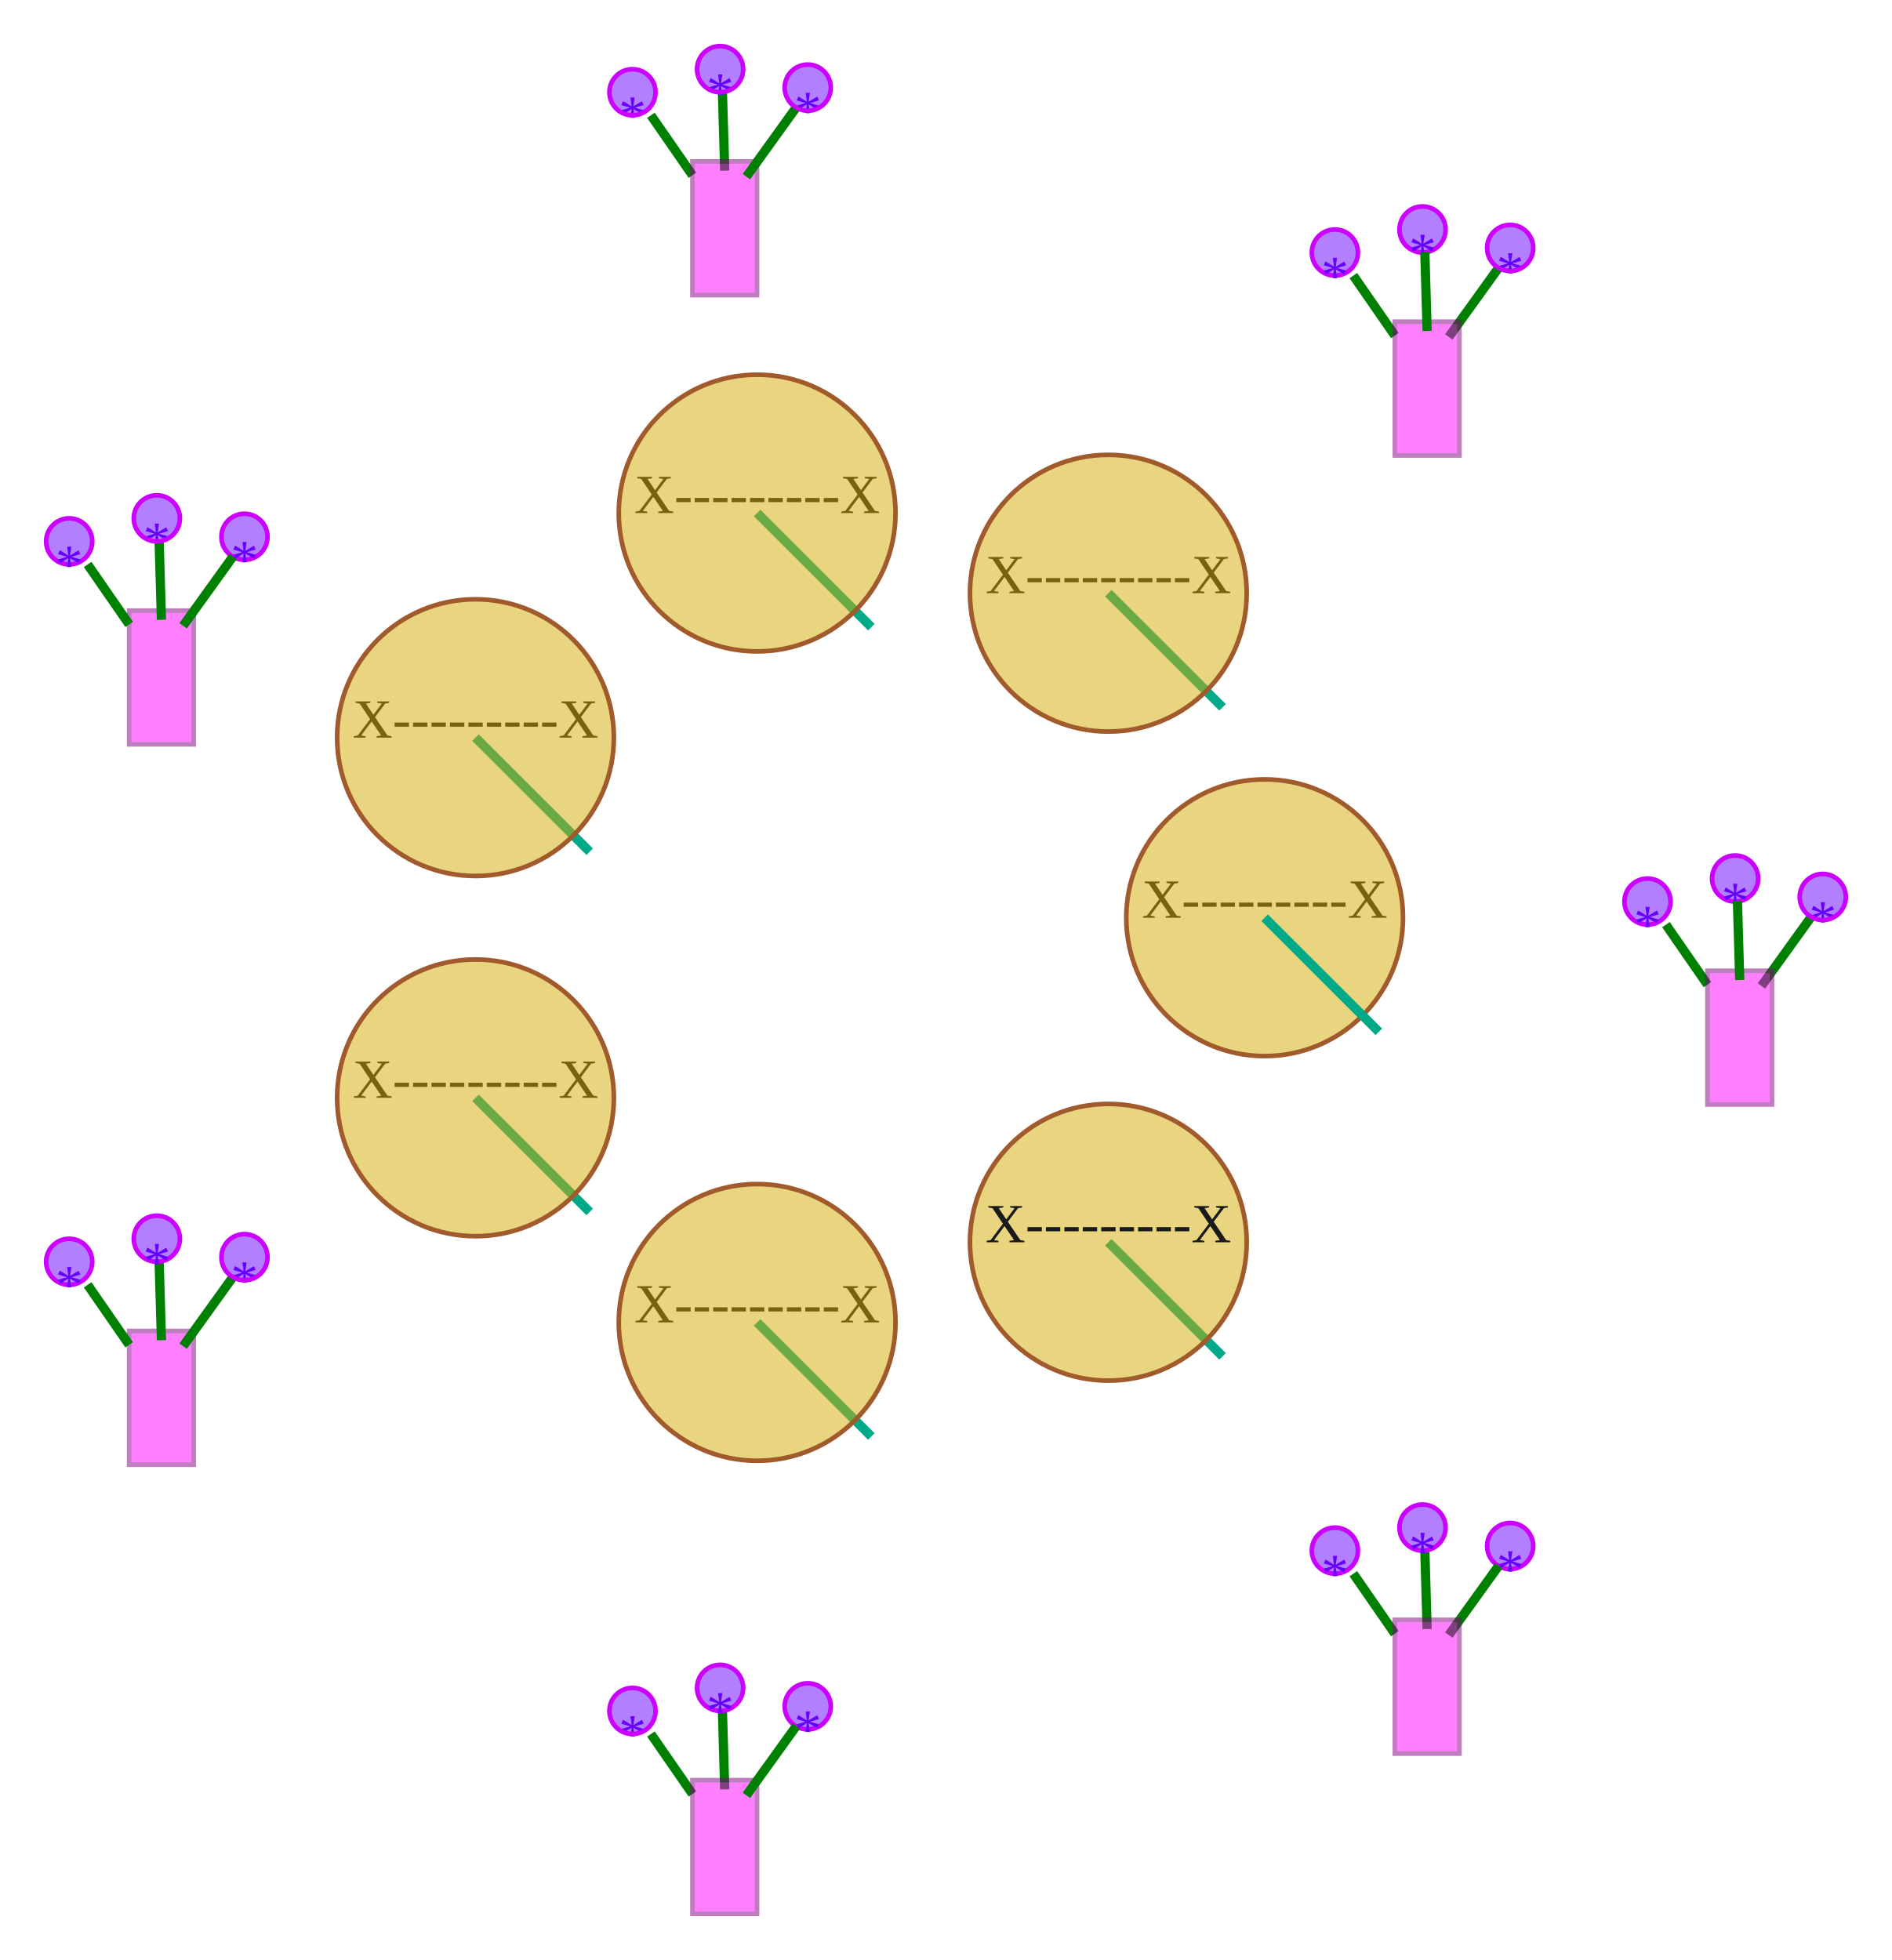
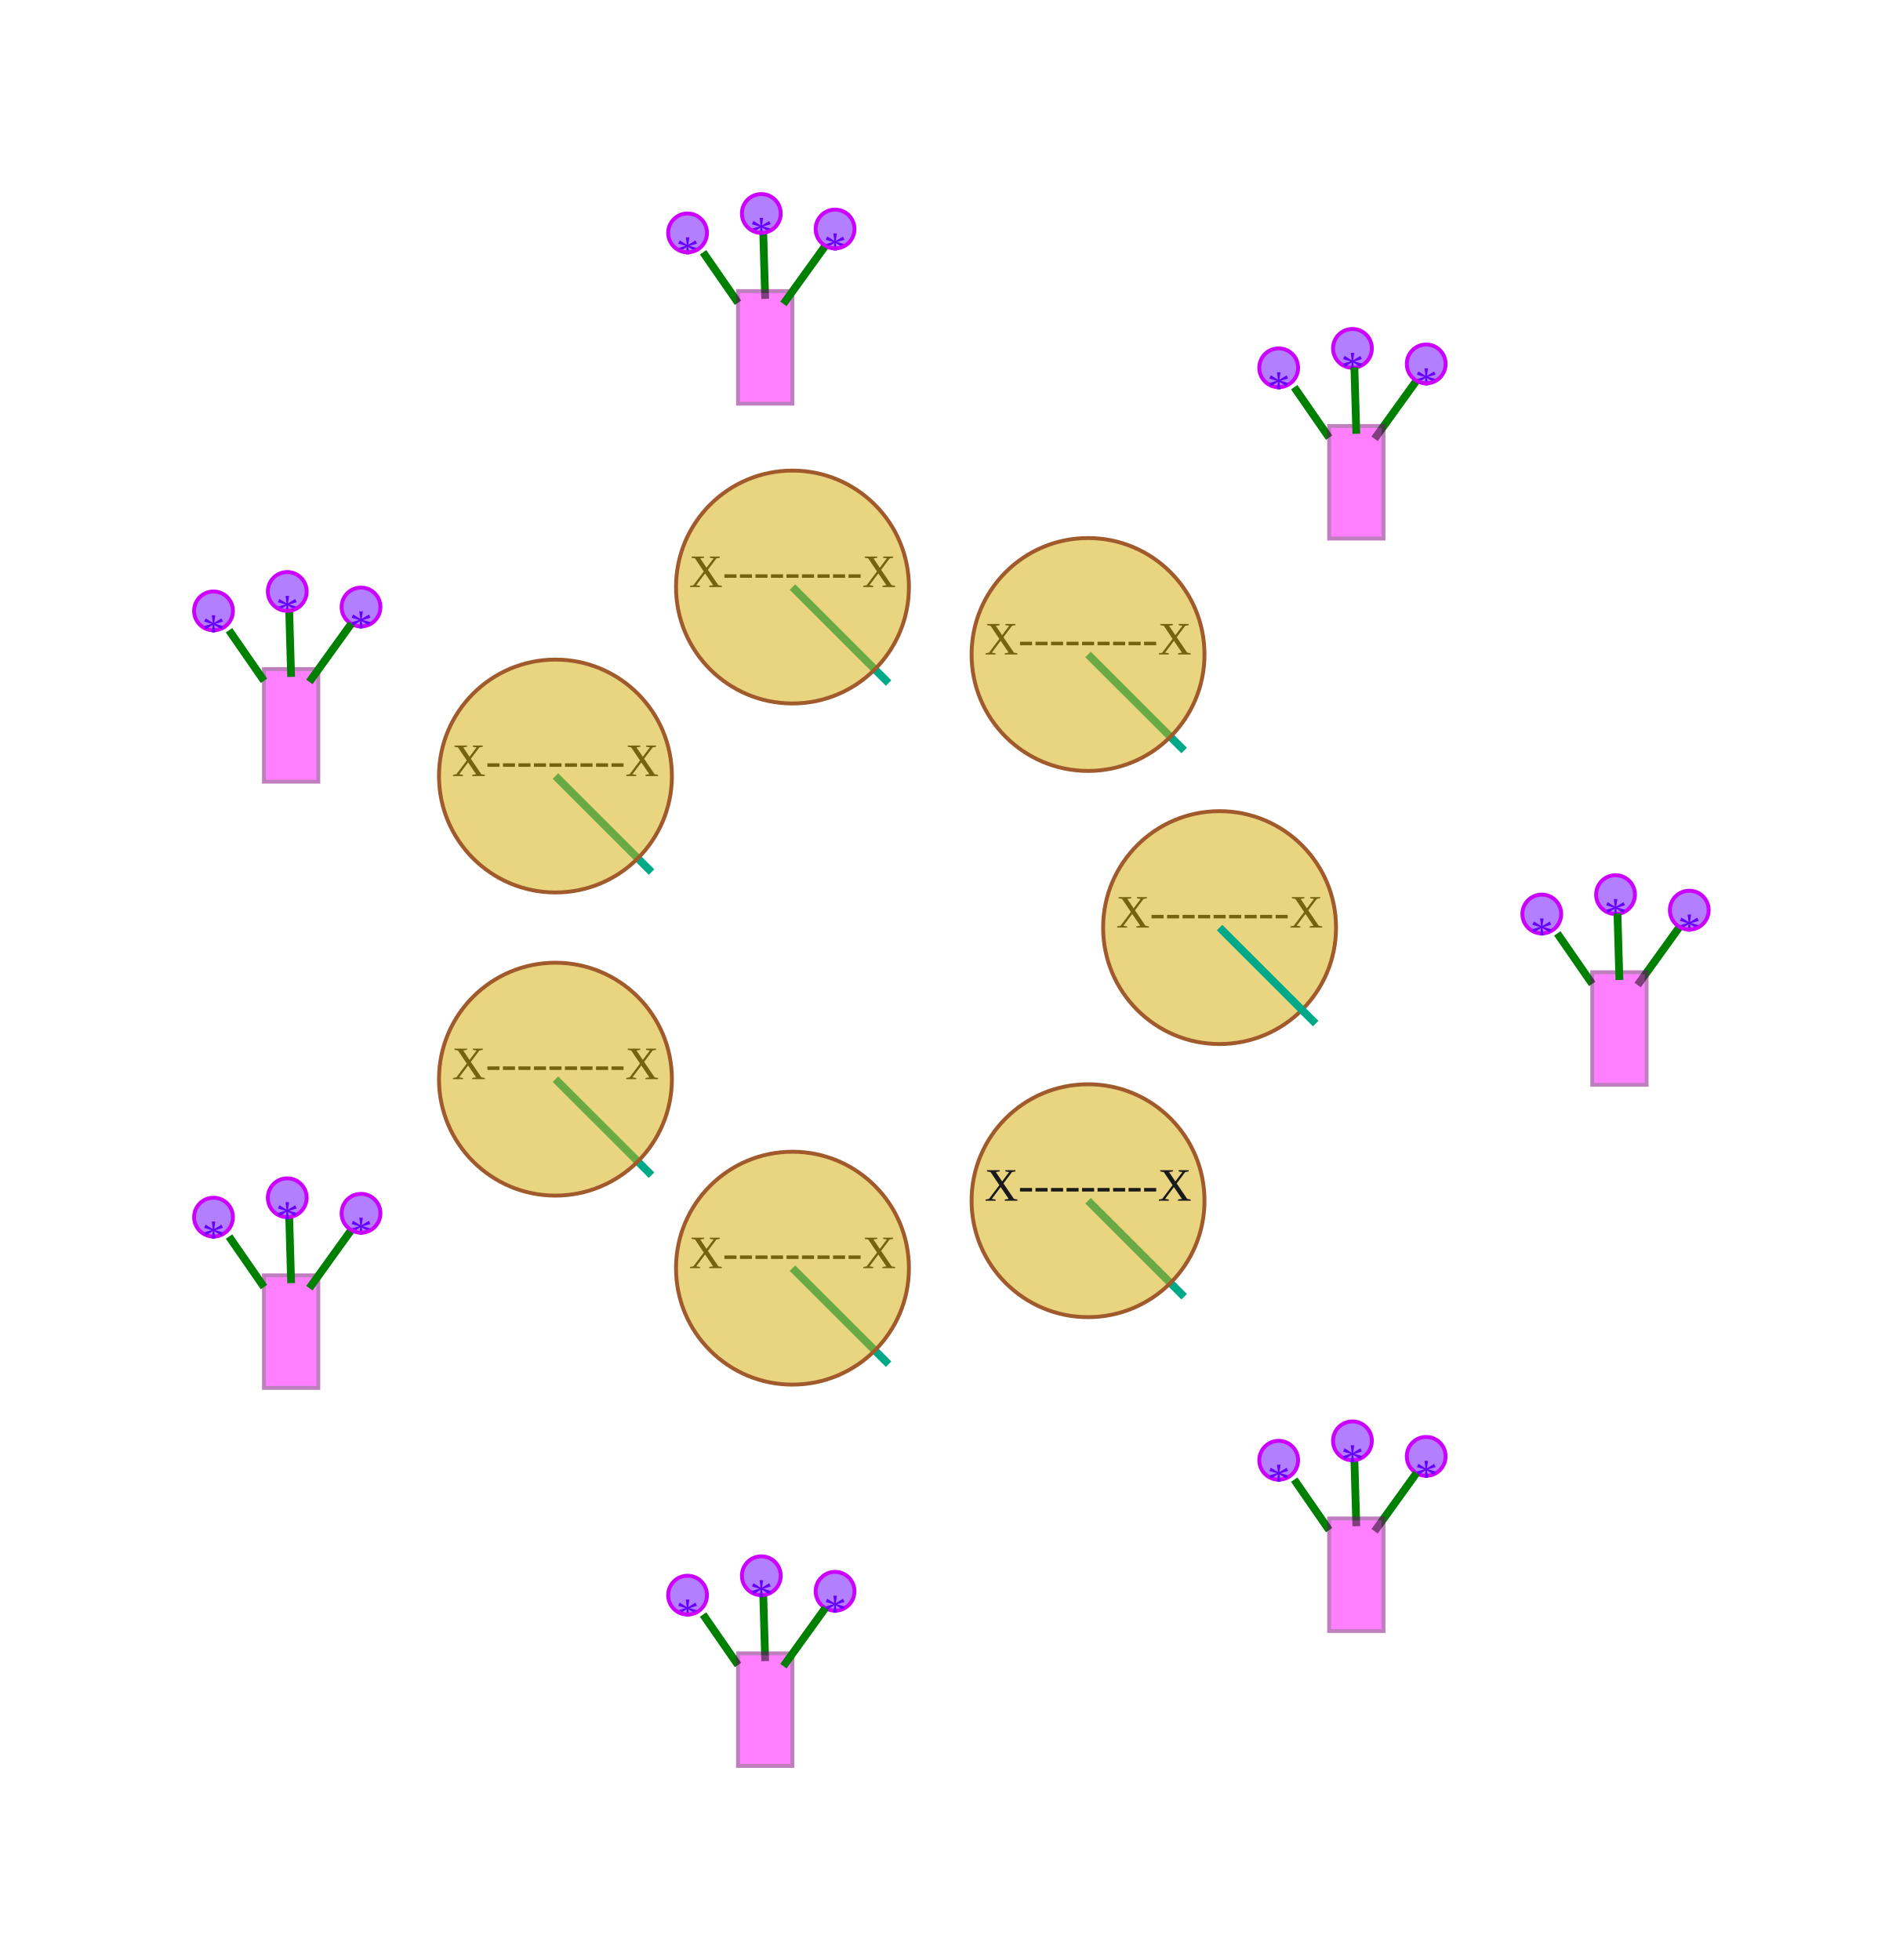
- <svg xmlns="http://www.w3.org/2000/svg" version="1.1" viewBox="27.826 14.513 410.174 424.974">
+ <svg xmlns="http://www.w3.org/2000/svg" version="1.1" viewBox="-12.174 -25.487 490.174 504.974">
  <text id="64" x="202.946" y="42.513" text-anchor="middle" fill="#6600ff"> * </text>
  <text id="44" x="80.826" y="296.099" text-anchor="middle" fill="#6600ff"> * </text>
  <line id="17" x1="336.728" y1="350.63" x2="337.228" y2="367.73" stroke="#008000" stroke-width="2" />
  <line id="26" x1="168.946" y1="390.487" x2="177.946" y2="403.487" stroke="#008000" stroke-width="2" />
  <rect id="35" x="55.826" y="303.099" width="14" height="29" stroke="#800080" fill="#FF00FF" opacity="0.5" />
  <line id="8" x1="420.5" y1="213.3" x2="409.7" y2="228.3" stroke="#008000" stroke-width="2" />
  <line id="57" x1="184.446" y1="34.413" x2="184.946" y2="51.513" stroke="#008000" stroke-width="2" />
  <text id="32" x="164.946" y="394.487" text-anchor="middle" fill="#6600ff"> * </text>
  <line id="56" x1="168.946" y1="39.513" x2="177.946" y2="52.513" stroke="#008000" stroke-width="2" />
  <line id="86" x1="130.913" y1="174.45" x2="155.671" y2="199.189" stroke="#00aa88" stroke-width="2" />
  <line id="27" x1="184.446" y1="385.387" x2="184.946" y2="402.487" stroke="#008000" stroke-width="2" />
  <line id="38" x1="78.326" y1="291.399" x2="67.526" y2="306.399" stroke="#008000" stroke-width="2" />
  <circle id="39" cx="42.826" cy="288.099" r="5" stroke="#cc00ff" fill="#6600ff" fill-opacity="0.5" />
  <line id="83" x1="268.114" y1="283.865" x2="292.873" y2="308.604" stroke="#00aa88" stroke-width="2" />
  <text id="94" x="191.973" y="125.756" text-anchor="middle" fill="#1a1a1a"> X---------X </text>
  <circle id="21" cx="355.228" cy="349.73" r="5" stroke="#cc00ff" fill="#6600ff" fill-opacity="0.5" />
  <text id="91" x="191.973" y="301.244" text-anchor="middle" fill="#1a1a1a"> X---------X </text>
  <line id="68" x1="352.728" y1="72.57" x2="341.928" y2="87.57" stroke="#008000" stroke-width="2" />
  <line id="84" x1="191.973" y1="301.244" x2="216.732" y2="325.982" stroke="#00aa88" stroke-width="2" />
  <text id="63" x="183.946" y="38.513" text-anchor="middle" fill="#6600ff"> * </text>
  <line id="36" x1="46.826" y1="293.099" x2="55.826" y2="306.099" stroke="#008000" stroke-width="2" />
  <line id="6" x1="389" y1="215" x2="398" y2="228" stroke="#008000" stroke-width="2" />
  <circle id="60" cx="183.946" cy="29.513" r="5" stroke="#cc00ff" fill="#6600ff" fill-opacity="0.5" />
  <text id="62" x="164.946" y="43.513" text-anchor="middle" fill="#6600ff"> * </text>
  <text id="89" x="302" y="213.5" text-anchor="middle" fill="#1a1a1a"> X---------X </text>
  <rect id="55" x="177.946" y="49.513" width="14" height="29" stroke="#800080" fill="#FF00FF" opacity="0.5" />
  <circle id="59" cx="164.946" cy="34.513" r="5" stroke="#cc00ff" fill="#6600ff" fill-opacity="0.5" />
  <circle id="49" cx="42.826" cy="131.901" r="5" stroke="#cc00ff" fill="#6600ff" fill-opacity="0.5" />
  <rect id="45" x="55.826" y="146.901" width="14" height="29" stroke="#800080" fill="#FF00FF" opacity="0.5" />
  <circle id="30" cx="183.946" cy="380.487" r="5" stroke="#cc00ff" fill="#6600ff" fill-opacity="0.5" />
  <circle id="69" cx="317.228" cy="69.27" r="5" stroke="#cc00ff" fill="#6600ff" fill-opacity="0.5" />
  <text id="53" x="61.826" y="135.901" text-anchor="middle" fill="#6600ff"> * </text>
  <circle id="75" cx="302" cy="213.5" r="30" stroke="#a05a2c" fill="#d4aa00" fill-opacity="0.5" />
  <circle id="70" cx="336.228" cy="64.27" r="5" stroke="#cc00ff" fill="#6600ff" fill-opacity="0.5" />
  <text id="24" x="355.228" y="358.73" text-anchor="middle" fill="#6600ff"> * </text>
  <circle id="10" cx="404" cy="205" r="5" stroke="#cc00ff" fill="#6600ff" fill-opacity="0.5" />
  <text id="93" x="130.913" y="174.45" text-anchor="middle" fill="#1a1a1a"> X---------X </text>
  <text id="73" x="336.228" y="73.27" text-anchor="middle" fill="#6600ff"> * </text>
  <circle id="31" cx="202.946" cy="384.487" r="5" stroke="#cc00ff" fill="#6600ff" fill-opacity="0.5" />
  <line id="85" x1="130.913" y1="252.55" x2="155.671" y2="277.288" stroke="#00aa88" stroke-width="2" />
  <line id="66" x1="321.228" y1="74.27" x2="330.228" y2="87.27" stroke="#008000" stroke-width="2" />
  <line id="82" x1="302" y1="213.5" x2="326.759" y2="238.239" stroke="#00aa88" stroke-width="2" />
  <circle id="19" cx="317.228" cy="350.73" r="5" stroke="#cc00ff" fill="#6600ff" fill-opacity="0.5" />
  <circle id="76" cx="268.114" cy="283.865" r="30" stroke="#a05a2c" fill="#d4aa00" fill-opacity="0.5" />
  <text id="74" x="355.228" y="77.27" text-anchor="middle" fill="#6600ff"> * </text>
  <rect id="25" x="177.946" y="400.487" width="14" height="29" stroke="#800080" fill="#FF00FF" opacity="0.5" />
  <text id="14" x="423" y="218" text-anchor="middle" fill="#6600ff"> * </text>
  <circle id="51" cx="80.826" cy="130.901" r="5" stroke="#cc00ff" fill="#6600ff" fill-opacity="0.5" />
  <text id="34" x="202.946" y="393.487" text-anchor="middle" fill="#6600ff"> * </text>
  <text id="33" x="183.946" y="389.487" text-anchor="middle" fill="#6600ff"> * </text>
  <line id="28" x1="200.446" y1="388.787" x2="189.646" y2="403.787" stroke="#008000" stroke-width="2" />
  <line id="58" x1="200.446" y1="37.813" x2="189.646" y2="52.813" stroke="#008000" stroke-width="2" />
  <line id="46" x1="46.826" y1="136.901" x2="55.826" y2="149.901" stroke="#008000" stroke-width="2" />
  <line id="88" x1="268.114" y1="143.135" x2="292.873" y2="167.874" stroke="#00aa88" stroke-width="2" />
  <text id="22" x="317.228" y="359.73" text-anchor="middle" fill="#6600ff"> * </text>
  <circle id="9" cx="385" cy="210" r="5" stroke="#cc00ff" fill="#6600ff" fill-opacity="0.5" />
  <circle id="11" cx="423" cy="209" r="5" stroke="#cc00ff" fill="#6600ff" fill-opacity="0.5" />
  <text id="13" x="404" y="214" text-anchor="middle" fill="#6600ff"> * </text>
  <line id="37" x1="62.326" y1="287.999" x2="62.826" y2="305.099" stroke="#008000" stroke-width="2" />
  <line id="18" x1="352.728" y1="354.03" x2="341.928" y2="369.03" stroke="#008000" stroke-width="2" />
  <rect id="65" x="330.228" y="84.27" width="14" height="29" stroke="#800080" fill="#FF00FF" opacity="0.5" />
  <text id="92" x="130.913" y="252.55" text-anchor="middle" fill="#1a1a1a"> X---------X </text>
  <text id="12" x="385" y="219" text-anchor="middle" fill="#6600ff"> * </text>
  <text id="52" x="42.826" y="140.901" text-anchor="middle" fill="#6600ff"> * </text>
  <circle id="78" cx="130.913" cy="252.55" r="30" stroke="#a05a2c" fill="#d4aa00" fill-opacity="0.5" />
  <circle id="79" cx="130.913" cy="174.45" r="30" stroke="#a05a2c" fill="#d4aa00" fill-opacity="0.5" />
  <line id="47" x1="62.326" y1="131.801" x2="62.826" y2="148.901" stroke="#008000" stroke-width="2" />
  <circle id="40" cx="61.826" cy="283.099" r="5" stroke="#cc00ff" fill="#6600ff" fill-opacity="0.5" />
  <circle id="20" cx="336.228" cy="345.73" r="5" stroke="#cc00ff" fill="#6600ff" fill-opacity="0.5" />
  <circle id="61" cx="202.946" cy="33.513" r="5" stroke="#cc00ff" fill="#6600ff" fill-opacity="0.5" />
  <line id="16" x1="321.228" y1="355.73" x2="330.228" y2="368.73" stroke="#008000" stroke-width="2" />
  <text id="95" x="268.114" y="143.135" text-anchor="middle" fill="#1a1a1a"> X---------X </text>
  <rect id="15" x="330.228" y="365.73" width="14" height="29" stroke="#800080" fill="#FF00FF" opacity="0.5" />
  <text id="42" x="42.826" y="297.099" text-anchor="middle" fill="#6600ff"> * </text>
  <circle id="81" cx="268.114" cy="143.135" r="30" stroke="#a05a2c" fill="#d4aa00" fill-opacity="0.5" />
  <line id="67" x1="336.728" y1="69.17" x2="337.228" y2="86.27" stroke="#008000" stroke-width="2" />
  <text id="43" x="61.826" y="292.099" text-anchor="middle" fill="#6600ff"> * </text>
  <text id="72" x="317.228" y="78.27" text-anchor="middle" fill="#6600ff"> * </text>
  <text id="54" x="80.826" y="139.901" text-anchor="middle" fill="#6600ff"> * </text>
  <rect id="5" x="398" y="225" width="14" height="29" stroke="#800080" fill="#FF00FF" opacity="0.5" />
  <line id="7" x1="404.5" y1="209.9" x2="405" y2="227" stroke="#008000" stroke-width="2" />
  <line id="87" x1="191.973" y1="125.756" x2="216.732" y2="150.495" stroke="#00aa88" stroke-width="2" />
  <circle id="50" cx="61.826" cy="126.901" r="5" stroke="#cc00ff" fill="#6600ff" fill-opacity="0.5" />
  <text id="23" x="336.228" y="354.73" text-anchor="middle" fill="#6600ff"> * </text>
  <circle id="77" cx="191.973" cy="301.244" r="30" stroke="#a05a2c" fill="#d4aa00" fill-opacity="0.5" />
  <circle id="80" cx="191.973" cy="125.756" r="30" stroke="#a05a2c" fill="#d4aa00" fill-opacity="0.5" />
  <text id="90" x="268.114" y="283.865" text-anchor="middle" fill="#1a1a1a"> X---------X </text>
  <circle id="71" cx="355.228" cy="68.27" r="5" stroke="#cc00ff" fill="#6600ff" fill-opacity="0.5" />
  <circle id="41" cx="80.826" cy="287.099" r="5" stroke="#cc00ff" fill="#6600ff" fill-opacity="0.5" />
  <line id="48" x1="78.326" y1="135.201" x2="67.526" y2="150.201" stroke="#008000" stroke-width="2" />
  <circle id="29" cx="164.946" cy="385.487" r="5" stroke="#cc00ff" fill="#6600ff" fill-opacity="0.5" />
</svg>
